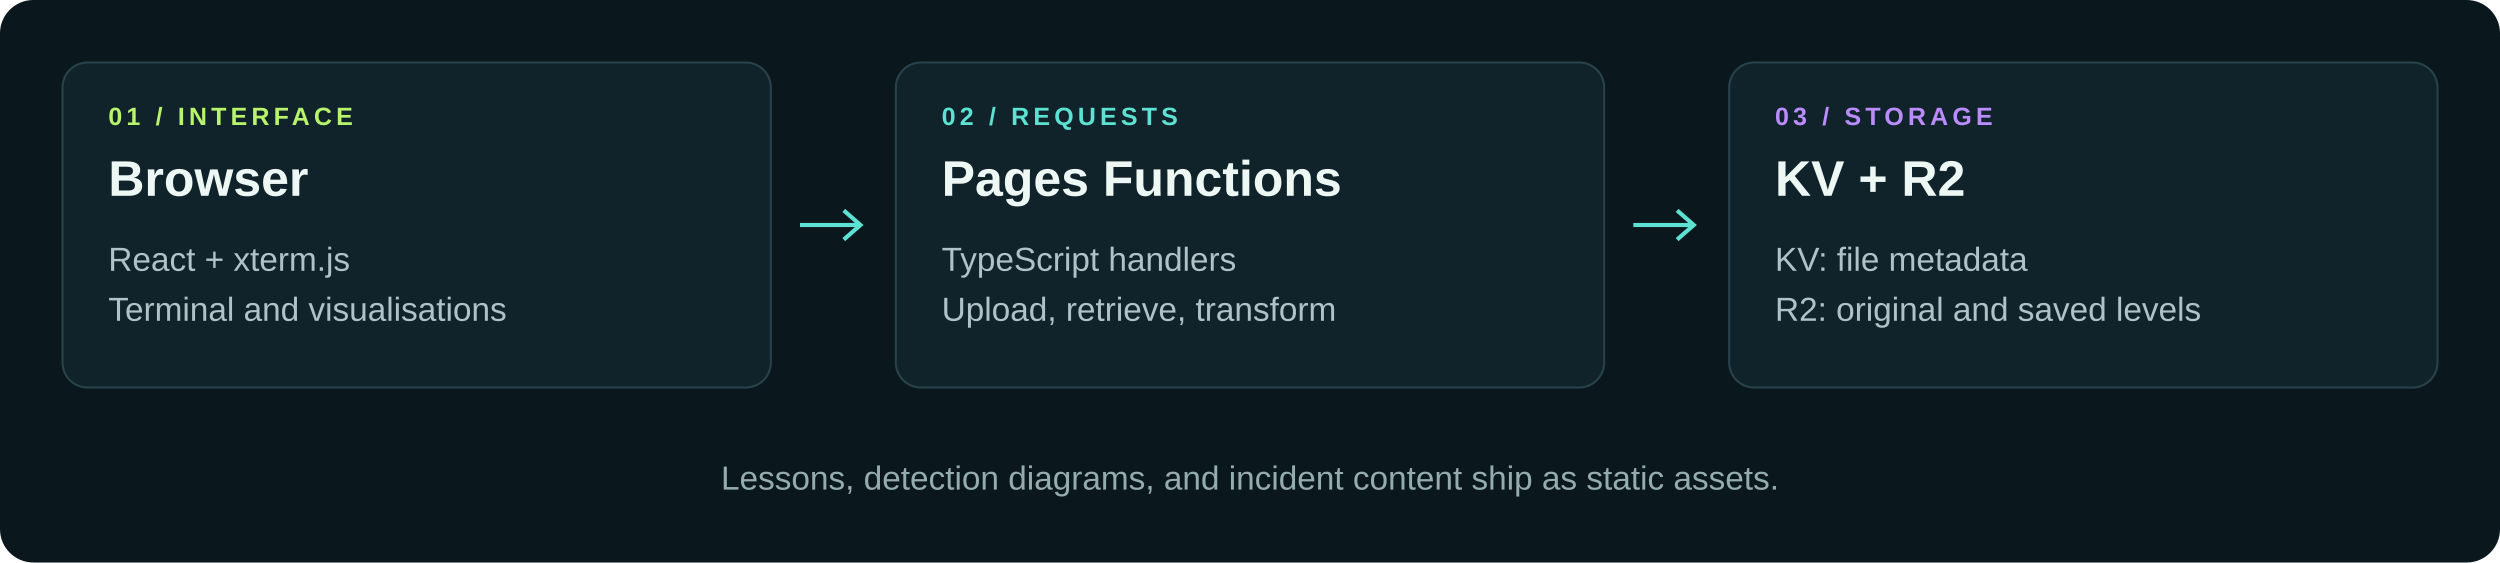
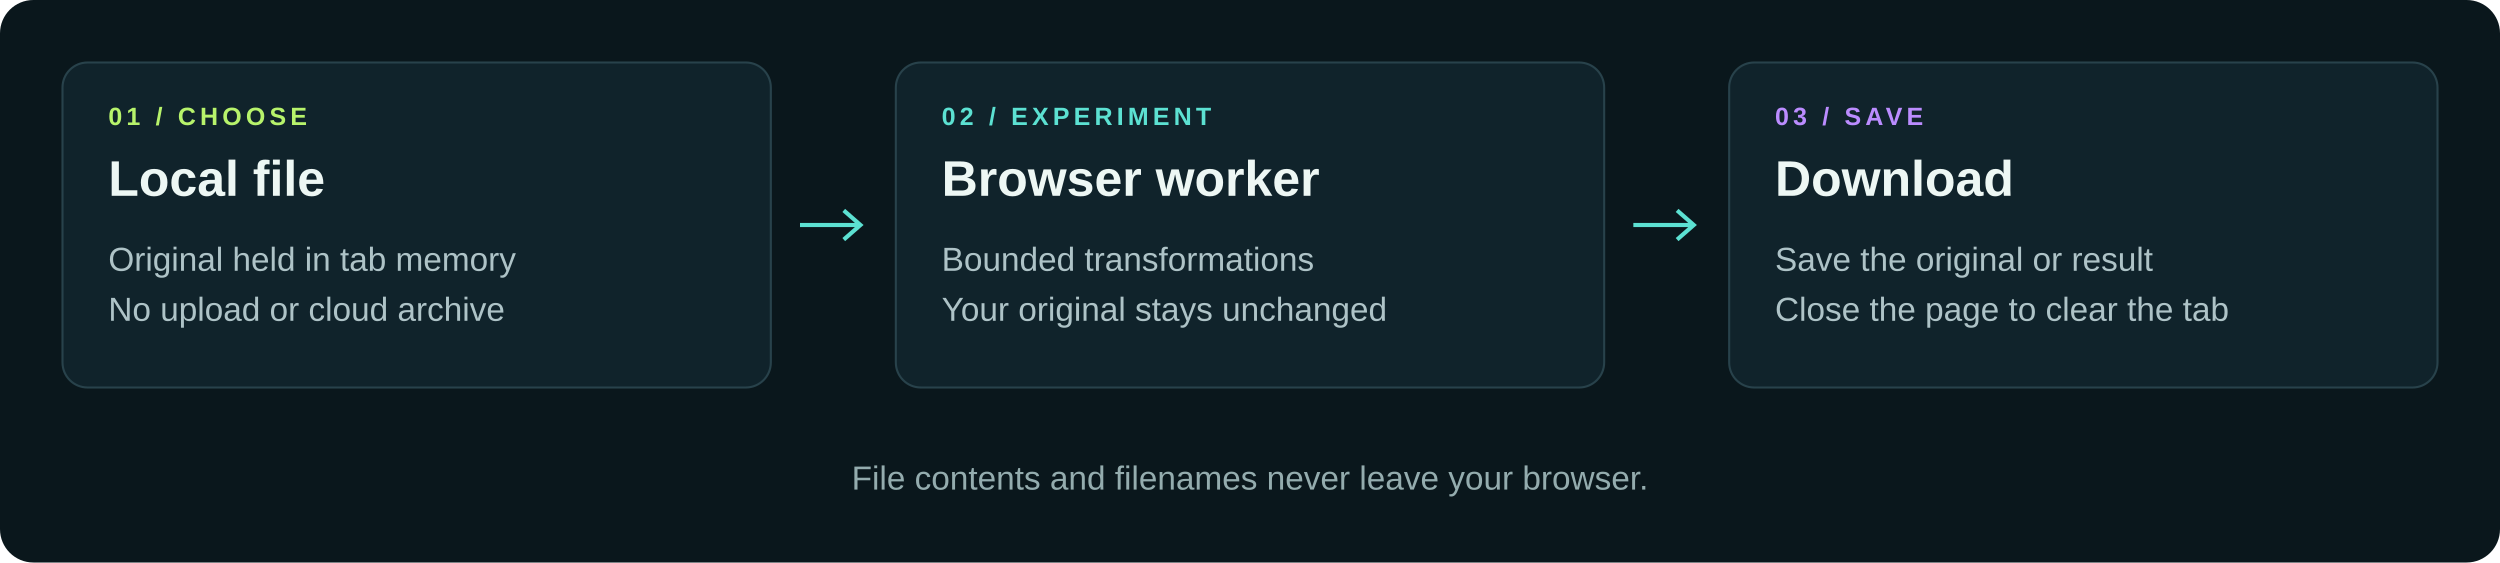
<svg xmlns="http://www.w3.org/2000/svg" width="1200" height="270" viewBox="0 0 1200 270" role="img" aria-labelledby="title desc">
  <rect width="1200" height="270" rx="16" fill="#0a171c" />
  <rect x="30" y="30" width="340" height="156" rx="12" fill="#10232b" stroke="#28424b" />
-   <text x="52" y="60" font-family="Arial,Helvetica,sans-serif" font-size="12" fill="#b7f36b" font-weight="700" letter-spacing="2">01 / INTERFACE</text>
-   <text x="52" y="94" font-family="Arial,Helvetica,sans-serif" font-size="24" fill="#edf7f4" font-weight="700">Browser</text>
-   <text x="52" y="130" font-family="Arial,Helvetica,sans-serif" font-size="16" fill="#aec3c7">React + xterm.js</text>
-   <text x="52" y="154" font-family="Arial,Helvetica,sans-serif" font-size="16" fill="#aec3c7">Terminal and visualisations</text>
+   <text x="52" y="60" font-family="Arial,Helvetica,sans-serif" font-size="12" fill="#b7f36b" font-weight="700" letter-spacing="2">01 / CHOOSE</text>
+   <text x="52" y="94" font-family="Arial,Helvetica,sans-serif" font-size="24" fill="#edf7f4" font-weight="700">Local file</text>
+   <text x="52" y="130" font-family="Arial,Helvetica,sans-serif" font-size="16" fill="#aec3c7">Original held in tab memory</text>
+   <text x="52" y="154" font-family="Arial,Helvetica,sans-serif" font-size="16" fill="#aec3c7">No upload or cloud archive</text>
  <rect x="430" y="30" width="340" height="156" rx="12" fill="#10232b" stroke="#28424b" />
-   <text x="452" y="60" font-family="Arial,Helvetica,sans-serif" font-size="12" fill="#5ce1d2" font-weight="700" letter-spacing="2">02 / REQUESTS</text>
-   <text x="452" y="94" font-family="Arial,Helvetica,sans-serif" font-size="24" fill="#edf7f4" font-weight="700">Pages Functions</text>
-   <text x="452" y="130" font-family="Arial,Helvetica,sans-serif" font-size="16" fill="#aec3c7">TypeScript handlers</text>
-   <text x="452" y="154" font-family="Arial,Helvetica,sans-serif" font-size="16" fill="#aec3c7">Upload, retrieve, transform</text>
+   <text x="452" y="60" font-family="Arial,Helvetica,sans-serif" font-size="12" fill="#5ce1d2" font-weight="700" letter-spacing="2">02 / EXPERIMENT</text>
+   <text x="452" y="94" font-family="Arial,Helvetica,sans-serif" font-size="24" fill="#edf7f4" font-weight="700">Browser worker</text>
+   <text x="452" y="130" font-family="Arial,Helvetica,sans-serif" font-size="16" fill="#aec3c7">Bounded transformations</text>
+   <text x="452" y="154" font-family="Arial,Helvetica,sans-serif" font-size="16" fill="#aec3c7">Your original stays unchanged</text>
  <rect x="830" y="30" width="340" height="156" rx="12" fill="#10232b" stroke="#28424b" />
-   <text x="852" y="60" font-family="Arial,Helvetica,sans-serif" font-size="12" fill="#bb8cff" font-weight="700" letter-spacing="2">03 / STORAGE</text>
-   <text x="852" y="94" font-family="Arial,Helvetica,sans-serif" font-size="24" fill="#edf7f4" font-weight="700">KV + R2</text>
-   <text x="852" y="130" font-family="Arial,Helvetica,sans-serif" font-size="16" fill="#aec3c7">KV: file metadata</text>
-   <text x="852" y="154" font-family="Arial,Helvetica,sans-serif" font-size="16" fill="#aec3c7">R2: original and saved levels</text>
+   <text x="852" y="60" font-family="Arial,Helvetica,sans-serif" font-size="12" fill="#bb8cff" font-weight="700" letter-spacing="2">03 / SAVE</text>
+   <text x="852" y="94" font-family="Arial,Helvetica,sans-serif" font-size="24" fill="#edf7f4" font-weight="700">Download</text>
+   <text x="852" y="130" font-family="Arial,Helvetica,sans-serif" font-size="16" fill="#aec3c7">Save the original or result</text>
+   <text x="852" y="154" font-family="Arial,Helvetica,sans-serif" font-size="16" fill="#aec3c7">Close the page to clear the tab</text>
  <path d="M384 108H413m-8-7 8 7-8 7M784 108H813m-8-7 8 7-8 7" fill="none" stroke="#5ce1d2" stroke-width="2" />
-   <text x="600" y="235" font-family="Arial,Helvetica,sans-serif" font-size="16" fill="#94acae" text-anchor="middle">Lessons, detection diagrams, and incident content ship as static assets.</text>
+   <text x="600" y="235" font-family="Arial,Helvetica,sans-serif" font-size="16" fill="#94acae" text-anchor="middle">File contents and filenames never leave your browser.</text>
</svg>
